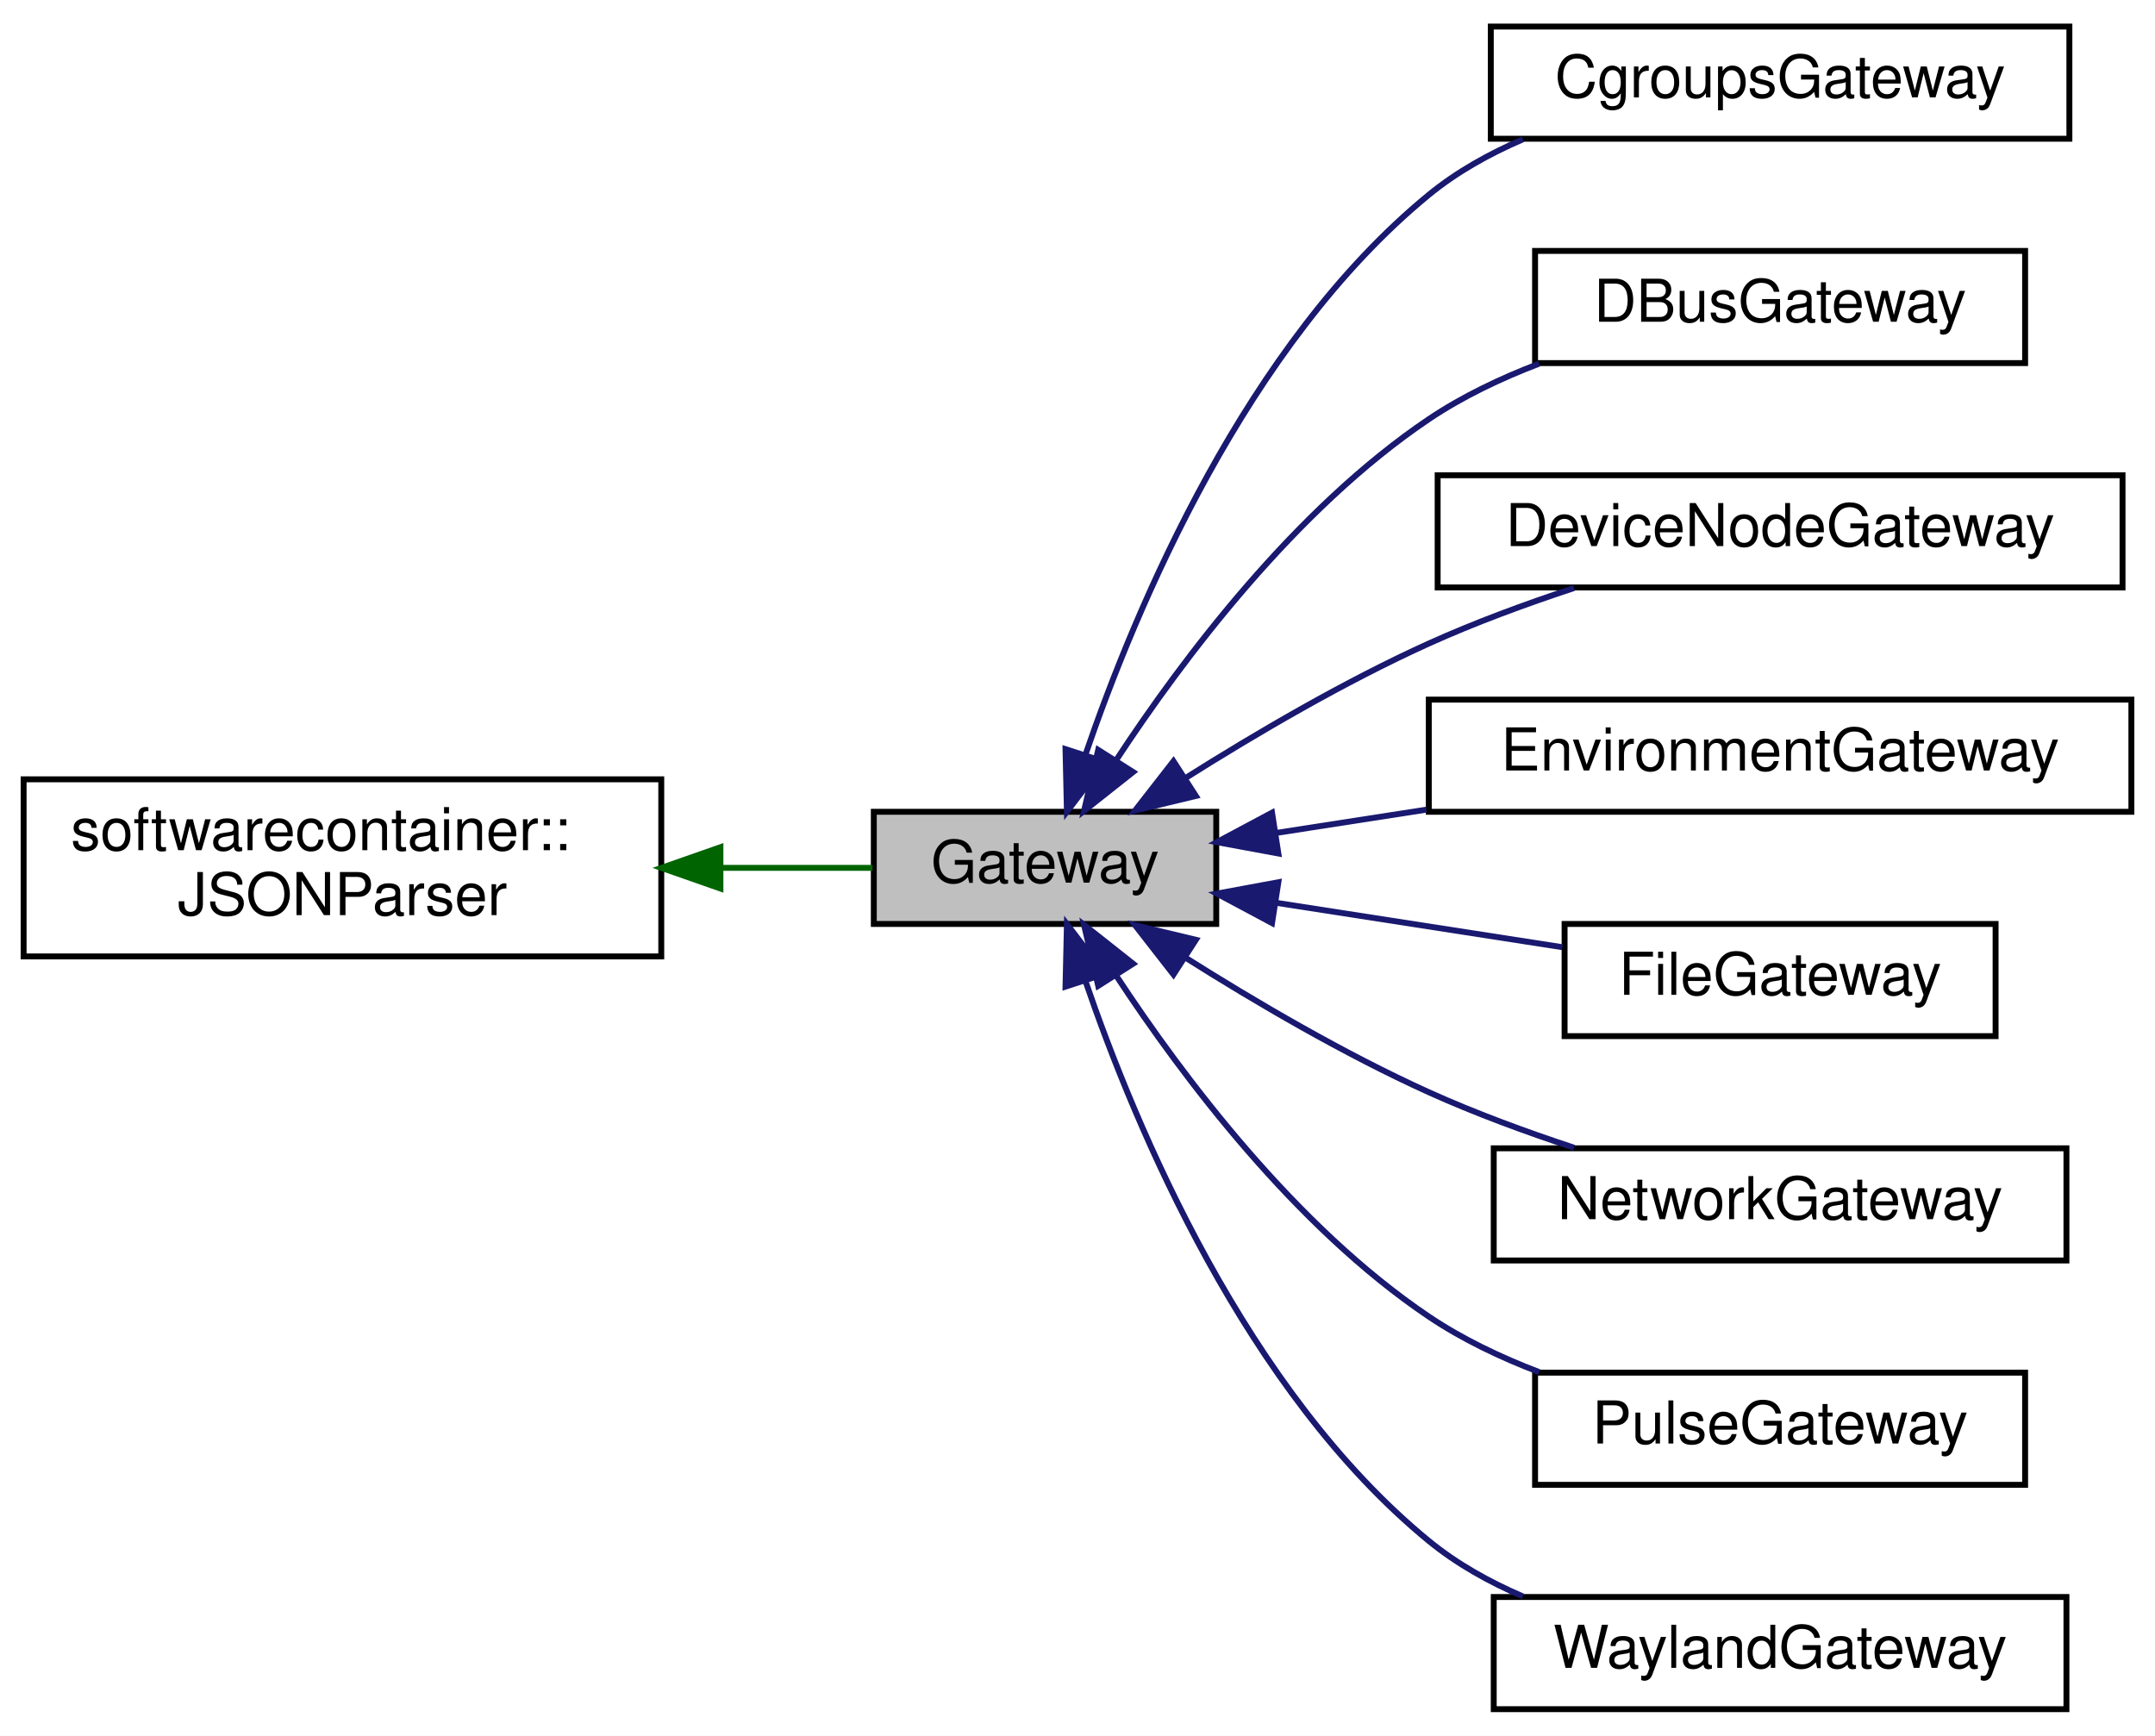
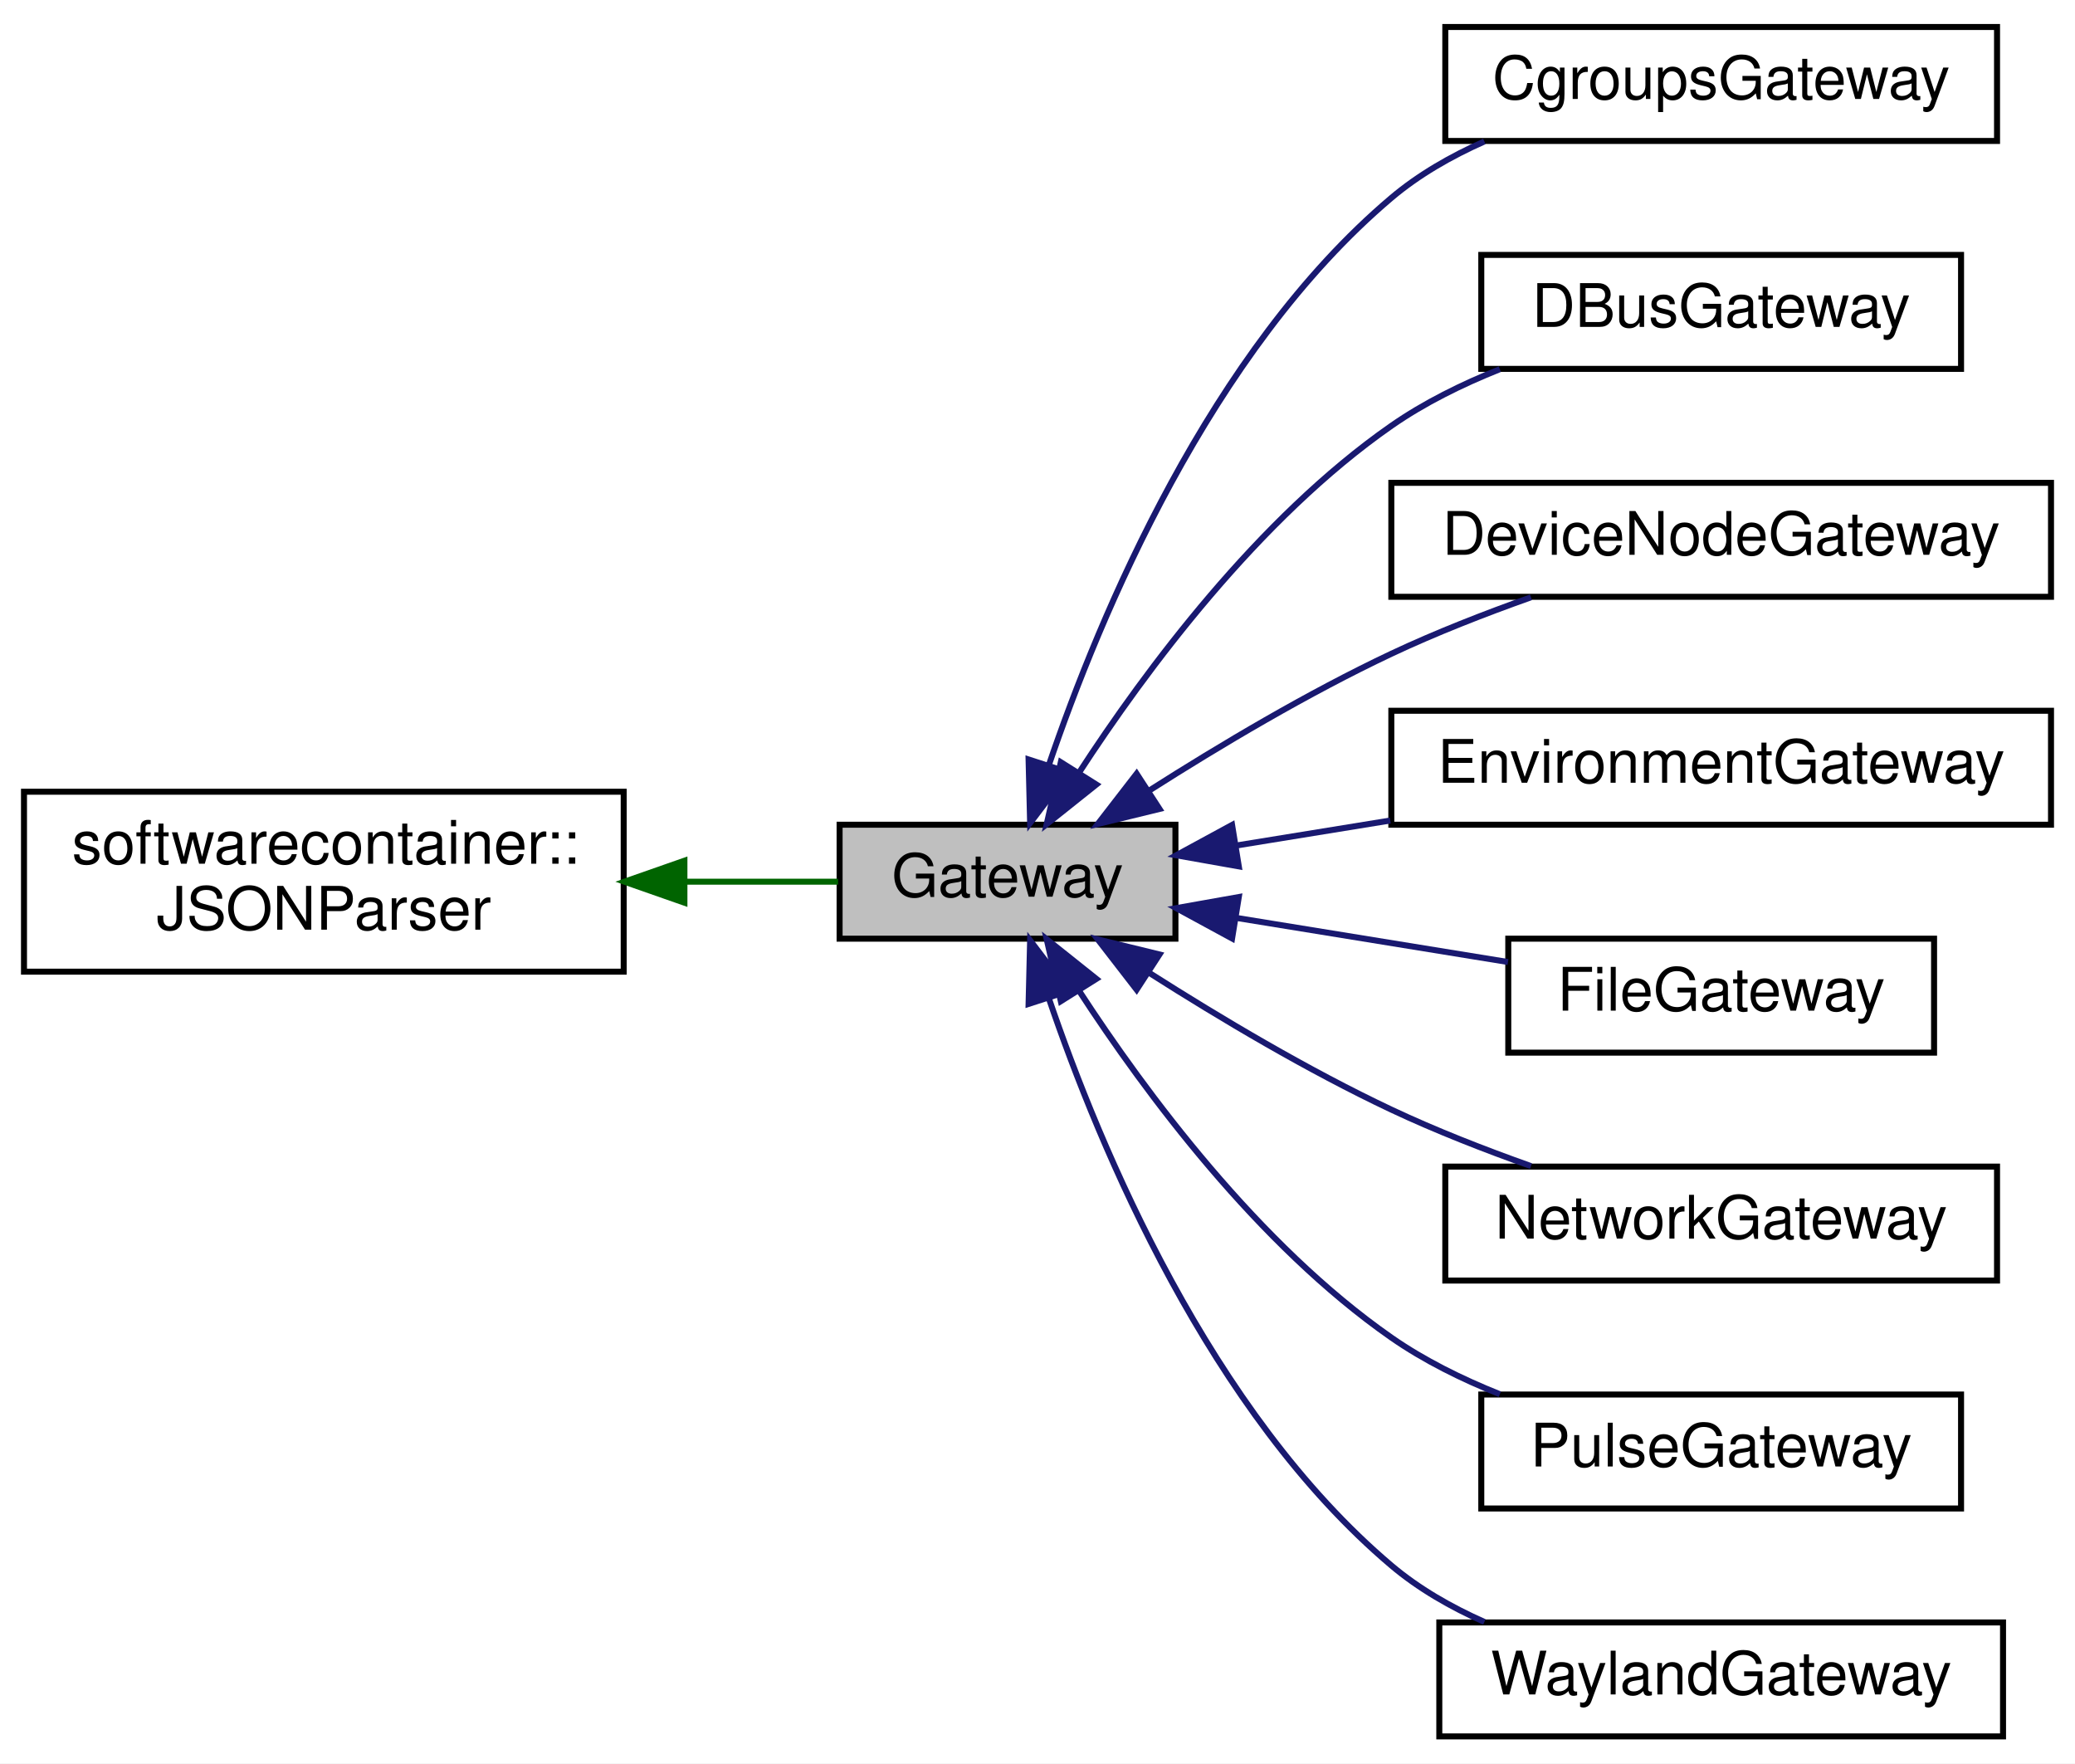
- <svg xmlns="http://www.w3.org/2000/svg" xmlns:xlink="http://www.w3.org/1999/xlink" width="365pt" height="294pt" viewBox="0.00 0.00 365.00 294.00">
+ <svg xmlns="http://www.w3.org/2000/svg" xmlns:xlink="http://www.w3.org/1999/xlink" width="346pt" height="294pt" viewBox="0.00 0.00 346.00 294.00">
  <g id="graph0" class="graph" transform="scale(1 1) rotate(0) translate(4 290)">
-     <polygon fill="white" stroke="none" points="-4,4 -4,-290 361,-290 361,4 -4,4" />
+     <polygon fill="white" stroke="none" points="-4,4 -4,-290 342,-290 342,4 -4,4" />
    <g id="node1" class="node">
-       <polygon fill="#bfbfbf" stroke="black" points="144,-133.5 144,-152.5 202,-152.5 202,-133.5 144,-133.5" />
-       <text text-anchor="middle" x="173" y="-140.5" font-family="Helvetica,sans-Serif" font-size="10.00">Gateway</text>
+       <polygon fill="#bfbfbf" stroke="black" points="136,-133.5 136,-152.5 192,-152.5 192,-133.5 136,-133.5" />
+       <text text-anchor="middle" x="164" y="-140.5" font-family="Helvetica,sans-Serif" font-size="10.00">Gateway</text>
    </g>
    <g id="node3" class="node">
      <g id="a_node3">
        <a xlink:href="class_cgroups_gateway.html" target="_top" xlink:title="The cgroups gateway sets cgroups related settings for the container. ">
-           <polygon fill="white" stroke="black" points="248.5,-266.5 248.5,-285.5 346.5,-285.5 346.5,-266.5 248.5,-266.5" />
-           <text text-anchor="middle" x="297.5" y="-273.5" font-family="Helvetica,sans-Serif" font-size="10.00">CgroupsGateway</text>
+           <polygon fill="white" stroke="black" points="237,-266.5 237,-285.5 329,-285.5 329,-266.5 237,-266.5" />
+           <text text-anchor="middle" x="283" y="-273.5" font-family="Helvetica,sans-Serif" font-size="10.00">CgroupsGateway</text>
        </a>
      </g>
    </g>
    <g id="edge2" class="edge">
-       <path fill="none" stroke="midnightblue" d="M179.811,-162.075C188.468,-187.353 207.128,-231.694 238,-257 242.707,-260.859 248.219,-263.941 253.943,-266.401" />
-       <polygon fill="midnightblue" stroke="midnightblue" points="183.126,-160.95 176.707,-152.52 176.468,-163.112 183.126,-160.95" />
+       <path fill="none" stroke="midnightblue" d="M170.856,-162.34C179.441,-187.555 197.788,-231.442 228,-257 232.553,-260.851 237.937,-263.941 243.514,-266.414" />
+       <polygon fill="midnightblue" stroke="midnightblue" points="174.174,-161.225 167.768,-152.786 167.513,-163.377 174.174,-161.225" />
    </g>
    <g id="node4" class="node">
      <g id="a_node4">
        <a xlink:href="class_d_bus_gateway.html" target="_top" xlink:title="DBus Gateway takes care of spawning and killing the DBus proxies. ">
-           <polygon fill="white" stroke="black" points="256,-228.5 256,-247.5 339,-247.5 339,-228.5 256,-228.5" />
-           <text text-anchor="middle" x="297.5" y="-235.5" font-family="Helvetica,sans-Serif" font-size="10.00">DBusGateway</text>
+           <polygon fill="white" stroke="black" points="243,-228.5 243,-247.5 323,-247.5 323,-228.5 243,-228.5" />
+           <text text-anchor="middle" x="283" y="-235.5" font-family="Helvetica,sans-Serif" font-size="10.00">DBusGateway</text>
        </a>
      </g>
    </g>
    <g id="edge3" class="edge">
-       <path fill="none" stroke="midnightblue" d="M185.063,-161.266C196.364,-178.468 215.422,-203.802 238,-219 243.669,-222.816 250.16,-225.912 256.708,-228.409" />
-       <polygon fill="midnightblue" stroke="midnightblue" points="187.919,-159.235 179.61,-152.662 182.007,-162.982 187.919,-159.235" />
+       <path fill="none" stroke="midnightblue" d="M175.907,-161.151C187.043,-178.269 205.812,-203.543 228,-219 233.464,-222.806 239.766,-225.922 246.094,-228.447" />
+       <polygon fill="midnightblue" stroke="midnightblue" points="178.815,-159.201 170.532,-152.595 172.887,-162.924 178.815,-159.201" />
    </g>
    <g id="node5" class="node">
      <g id="a_node5">
        <a xlink:href="class_device_node_gateway.html" target="_top" xlink:title="This gateway is responsible for exposing device nodes in an LXC container. ">
-           <polygon fill="white" stroke="black" points="239.5,-190.5 239.5,-209.5 355.5,-209.5 355.5,-190.5 239.5,-190.5" />
-           <text text-anchor="middle" x="297.5" y="-197.5" font-family="Helvetica,sans-Serif" font-size="10.00">DeviceNodeGateway</text>
+           <polygon fill="white" stroke="black" points="228,-190.5 228,-209.5 338,-209.5 338,-190.5 228,-190.5" />
+           <text text-anchor="middle" x="283" y="-197.5" font-family="Helvetica,sans-Serif" font-size="10.00">DeviceNodeGateway</text>
        </a>
      </g>
    </g>
    <g id="edge4" class="edge">
-       <path fill="none" stroke="midnightblue" d="M196.701,-158.156C208.647,-165.694 223.74,-174.547 238,-181 245.783,-184.522 254.415,-187.698 262.604,-190.401" />
-       <polygon fill="midnightblue" stroke="midnightblue" points="198.548,-155.182 188.245,-152.71 194.757,-161.067 198.548,-155.182" />
+       <path fill="none" stroke="midnightblue" d="M187.729,-158.257C199.442,-165.715 214.143,-174.467 228,-181 235.371,-184.475 243.561,-187.673 251.288,-190.416" />
+       <polygon fill="midnightblue" stroke="midnightblue" points="189.342,-155.131 179.049,-152.62 185.53,-161.002 189.342,-155.131" />
    </g>
    <g id="node6" class="node">
      <g id="a_node6">
        <a xlink:href="class_environment_gateway.html" target="_top" xlink:title="Environment Gateway is used to define environment variables to the container. ">
-           <polygon fill="white" stroke="black" points="238,-152.5 238,-171.5 357,-171.5 357,-152.5 238,-152.5" />
-           <text text-anchor="middle" x="297.5" y="-159.5" font-family="Helvetica,sans-Serif" font-size="10.00">EnvironmentGateway</text>
+           <polygon fill="white" stroke="black" points="228,-152.5 228,-171.5 338,-171.5 338,-152.5 228,-152.5" />
+           <text text-anchor="middle" x="283" y="-159.5" font-family="Helvetica,sans-Serif" font-size="10.00">EnvironmentGateway</text>
        </a>
      </g>
    </g>
    <g id="edge5" class="edge">
-       <path fill="none" stroke="midnightblue" d="M211.989,-148.892C220.104,-150.151 228.859,-151.509 237.553,-152.857" />
-       <polygon fill="midnightblue" stroke="midnightblue" points="212.522,-145.433 202.104,-147.359 211.449,-152.35 212.522,-145.433" />
+       <path fill="none" stroke="midnightblue" d="M202.099,-149.025C210.285,-150.354 219.119,-151.788 227.824,-153.202" />
+       <polygon fill="midnightblue" stroke="midnightblue" points="202.568,-145.555 192.136,-147.407 201.446,-152.464 202.568,-145.555" />
    </g>
    <g id="node7" class="node">
      <g id="a_node7">
        <a xlink:href="class_file_gateway.html" target="_top" xlink:title="This gateway lets you map files (including socket files) or folders from the host into the container'...">
-           <polygon fill="white" stroke="black" points="261,-114.5 261,-133.5 334,-133.5 334,-114.5 261,-114.5" />
-           <text text-anchor="middle" x="297.5" y="-121.5" font-family="Helvetica,sans-Serif" font-size="10.00">FileGateway</text>
+           <polygon fill="white" stroke="black" points="247.5,-114.5 247.5,-133.5 318.5,-133.5 318.5,-114.5 247.5,-114.5" />
+           <text text-anchor="middle" x="283" y="-121.5" font-family="Helvetica,sans-Serif" font-size="10.00">FileGateway</text>
        </a>
      </g>
    </g>
    <g id="edge6" class="edge">
-       <path fill="none" stroke="midnightblue" d="M212.357,-137.051C227.773,-134.66 245.449,-131.918 260.608,-129.567" />
-       <polygon fill="midnightblue" stroke="midnightblue" points="211.449,-133.65 202.104,-138.641 212.522,-140.567 211.449,-133.65" />
+       <path fill="none" stroke="midnightblue" d="M202.265,-136.948C216.747,-134.597 233.238,-131.919 247.45,-129.611" />
+       <polygon fill="midnightblue" stroke="midnightblue" points="201.446,-133.536 192.136,-138.593 202.568,-140.445 201.446,-133.536" />
    </g>
    <g id="node8" class="node">
      <g id="a_node8">
        <a xlink:href="class_network_gateway.html" target="_top" xlink:title="Sets up and manages network access and routing to the container. ">
-           <polygon fill="white" stroke="black" points="249,-76.5 249,-95.5 346,-95.5 346,-76.5 249,-76.5" />
-           <text text-anchor="middle" x="297.5" y="-83.5" font-family="Helvetica,sans-Serif" font-size="10.00">NetworkGateway</text>
+           <polygon fill="white" stroke="black" points="237,-76.5 237,-95.5 329,-95.5 329,-76.5 237,-76.5" />
+           <text text-anchor="middle" x="283" y="-83.5" font-family="Helvetica,sans-Serif" font-size="10.00">NetworkGateway</text>
        </a>
      </g>
    </g>
    <g id="edge7" class="edge">
-       <path fill="none" stroke="midnightblue" d="M196.701,-127.844C208.647,-120.306 223.74,-111.453 238,-105 245.783,-101.478 254.415,-98.302 262.604,-95.6" />
-       <polygon fill="midnightblue" stroke="midnightblue" points="194.757,-124.933 188.245,-133.29 198.548,-130.818 194.757,-124.933" />
+       <path fill="none" stroke="midnightblue" d="M187.729,-127.743C199.442,-120.285 214.143,-111.533 228,-105 235.371,-101.525 243.561,-98.327 251.288,-95.584" />
+       <polygon fill="midnightblue" stroke="midnightblue" points="185.53,-124.998 179.049,-133.38 189.342,-130.869 185.53,-124.998" />
    </g>
    <g id="node9" class="node">
      <g id="a_node9">
        <a xlink:href="class_pulse_gateway.html" target="_top" xlink:title="The PulseAudio Gateway is used to provide access to the host system PulseAudio server. ">
-           <polygon fill="white" stroke="black" points="256,-38.5 256,-57.5 339,-57.5 339,-38.5 256,-38.5" />
-           <text text-anchor="middle" x="297.5" y="-45.5" font-family="Helvetica,sans-Serif" font-size="10.00">PulseGateway</text>
+           <polygon fill="white" stroke="black" points="243,-38.5 243,-57.5 323,-57.5 323,-38.5 243,-38.5" />
+           <text text-anchor="middle" x="283" y="-45.5" font-family="Helvetica,sans-Serif" font-size="10.00">PulseGateway</text>
        </a>
      </g>
    </g>
    <g id="edge8" class="edge">
-       <path fill="none" stroke="midnightblue" d="M185.063,-124.734C196.364,-107.532 215.422,-82.198 238,-67 243.669,-63.184 250.16,-60.088 256.708,-57.591" />
-       <polygon fill="midnightblue" stroke="midnightblue" points="182.007,-123.018 179.61,-133.338 187.919,-126.765 182.007,-123.018" />
+       <path fill="none" stroke="midnightblue" d="M175.907,-124.849C187.043,-107.731 205.812,-82.457 228,-67 233.464,-63.194 239.766,-60.078 246.094,-57.553" />
+       <polygon fill="midnightblue" stroke="midnightblue" points="172.887,-123.076 170.532,-133.405 178.815,-126.799 172.887,-123.076" />
    </g>
    <g id="node10" class="node">
      <g id="a_node10">
        <a xlink:href="class_wayland_gateway.html" target="_top" xlink:title="WaylandGateway">
-           <polygon fill="white" stroke="black" points="249,-0.5 249,-19.5 346,-19.5 346,-0.5 249,-0.5" />
-           <text text-anchor="middle" x="297.5" y="-7.5" font-family="Helvetica,sans-Serif" font-size="10.00">WaylandGateway</text>
+           <polygon fill="white" stroke="black" points="236,-0.5 236,-19.5 330,-19.5 330,-0.5 236,-0.5" />
+           <text text-anchor="middle" x="283" y="-7.5" font-family="Helvetica,sans-Serif" font-size="10.00">WaylandGateway</text>
        </a>
      </g>
    </g>
    <g id="edge9" class="edge">
-       <path fill="none" stroke="midnightblue" d="M179.811,-123.925C188.468,-98.647 207.128,-54.306 238,-29 242.707,-25.141 248.219,-22.059 253.943,-19.599" />
-       <polygon fill="midnightblue" stroke="midnightblue" points="176.468,-122.888 176.707,-133.48 183.126,-125.05 176.468,-122.888" />
+       <path fill="none" stroke="midnightblue" d="M170.856,-123.66C179.441,-98.445 197.788,-54.558 228,-29 232.553,-25.149 237.937,-22.059 243.514,-19.586" />
+       <polygon fill="midnightblue" stroke="midnightblue" points="167.513,-122.623 167.768,-133.214 174.174,-124.775 167.513,-122.623" />
    </g>
    <g id="node2" class="node">
      <g id="a_node2">
        <a xlink:href="classsoftwarecontainer_1_1_j_s_o_n_parser.html" target="_top" xlink:title="Convenience layer for the Jansson JSON parser. ">
-           <polygon fill="white" stroke="black" points="0,-128 0,-158 108,-158 108,-128 0,-128" />
+           <polygon fill="white" stroke="black" points="0,-128 0,-158 100,-158 100,-128 0,-128" />
          <text text-anchor="start" x="8" y="-146" font-family="Helvetica,sans-Serif" font-size="10.00">softwarecontainer::</text>
-           <text text-anchor="middle" x="54" y="-135" font-family="Helvetica,sans-Serif" font-size="10.00">JSONParser</text>
+           <text text-anchor="middle" x="50" y="-135" font-family="Helvetica,sans-Serif" font-size="10.00">JSONParser</text>
        </a>
      </g>
    </g>
    <g id="edge1" class="edge">
-       <path fill="none" stroke="darkgreen" d="M118.169,-143C127.14,-143 135.964,-143 143.789,-143" />
-       <polygon fill="darkgreen" stroke="darkgreen" points="118.023,-139.5 108.023,-143 118.023,-146.5 118.023,-139.5" />
+       <path fill="none" stroke="darkgreen" d="M110.204,-143C119.134,-143 127.954,-143 135.754,-143" />
+       <polygon fill="darkgreen" stroke="darkgreen" points="110.125,-139.5 100.125,-143 110.125,-146.5 110.125,-139.5" />
    </g>
  </g>
</svg>
